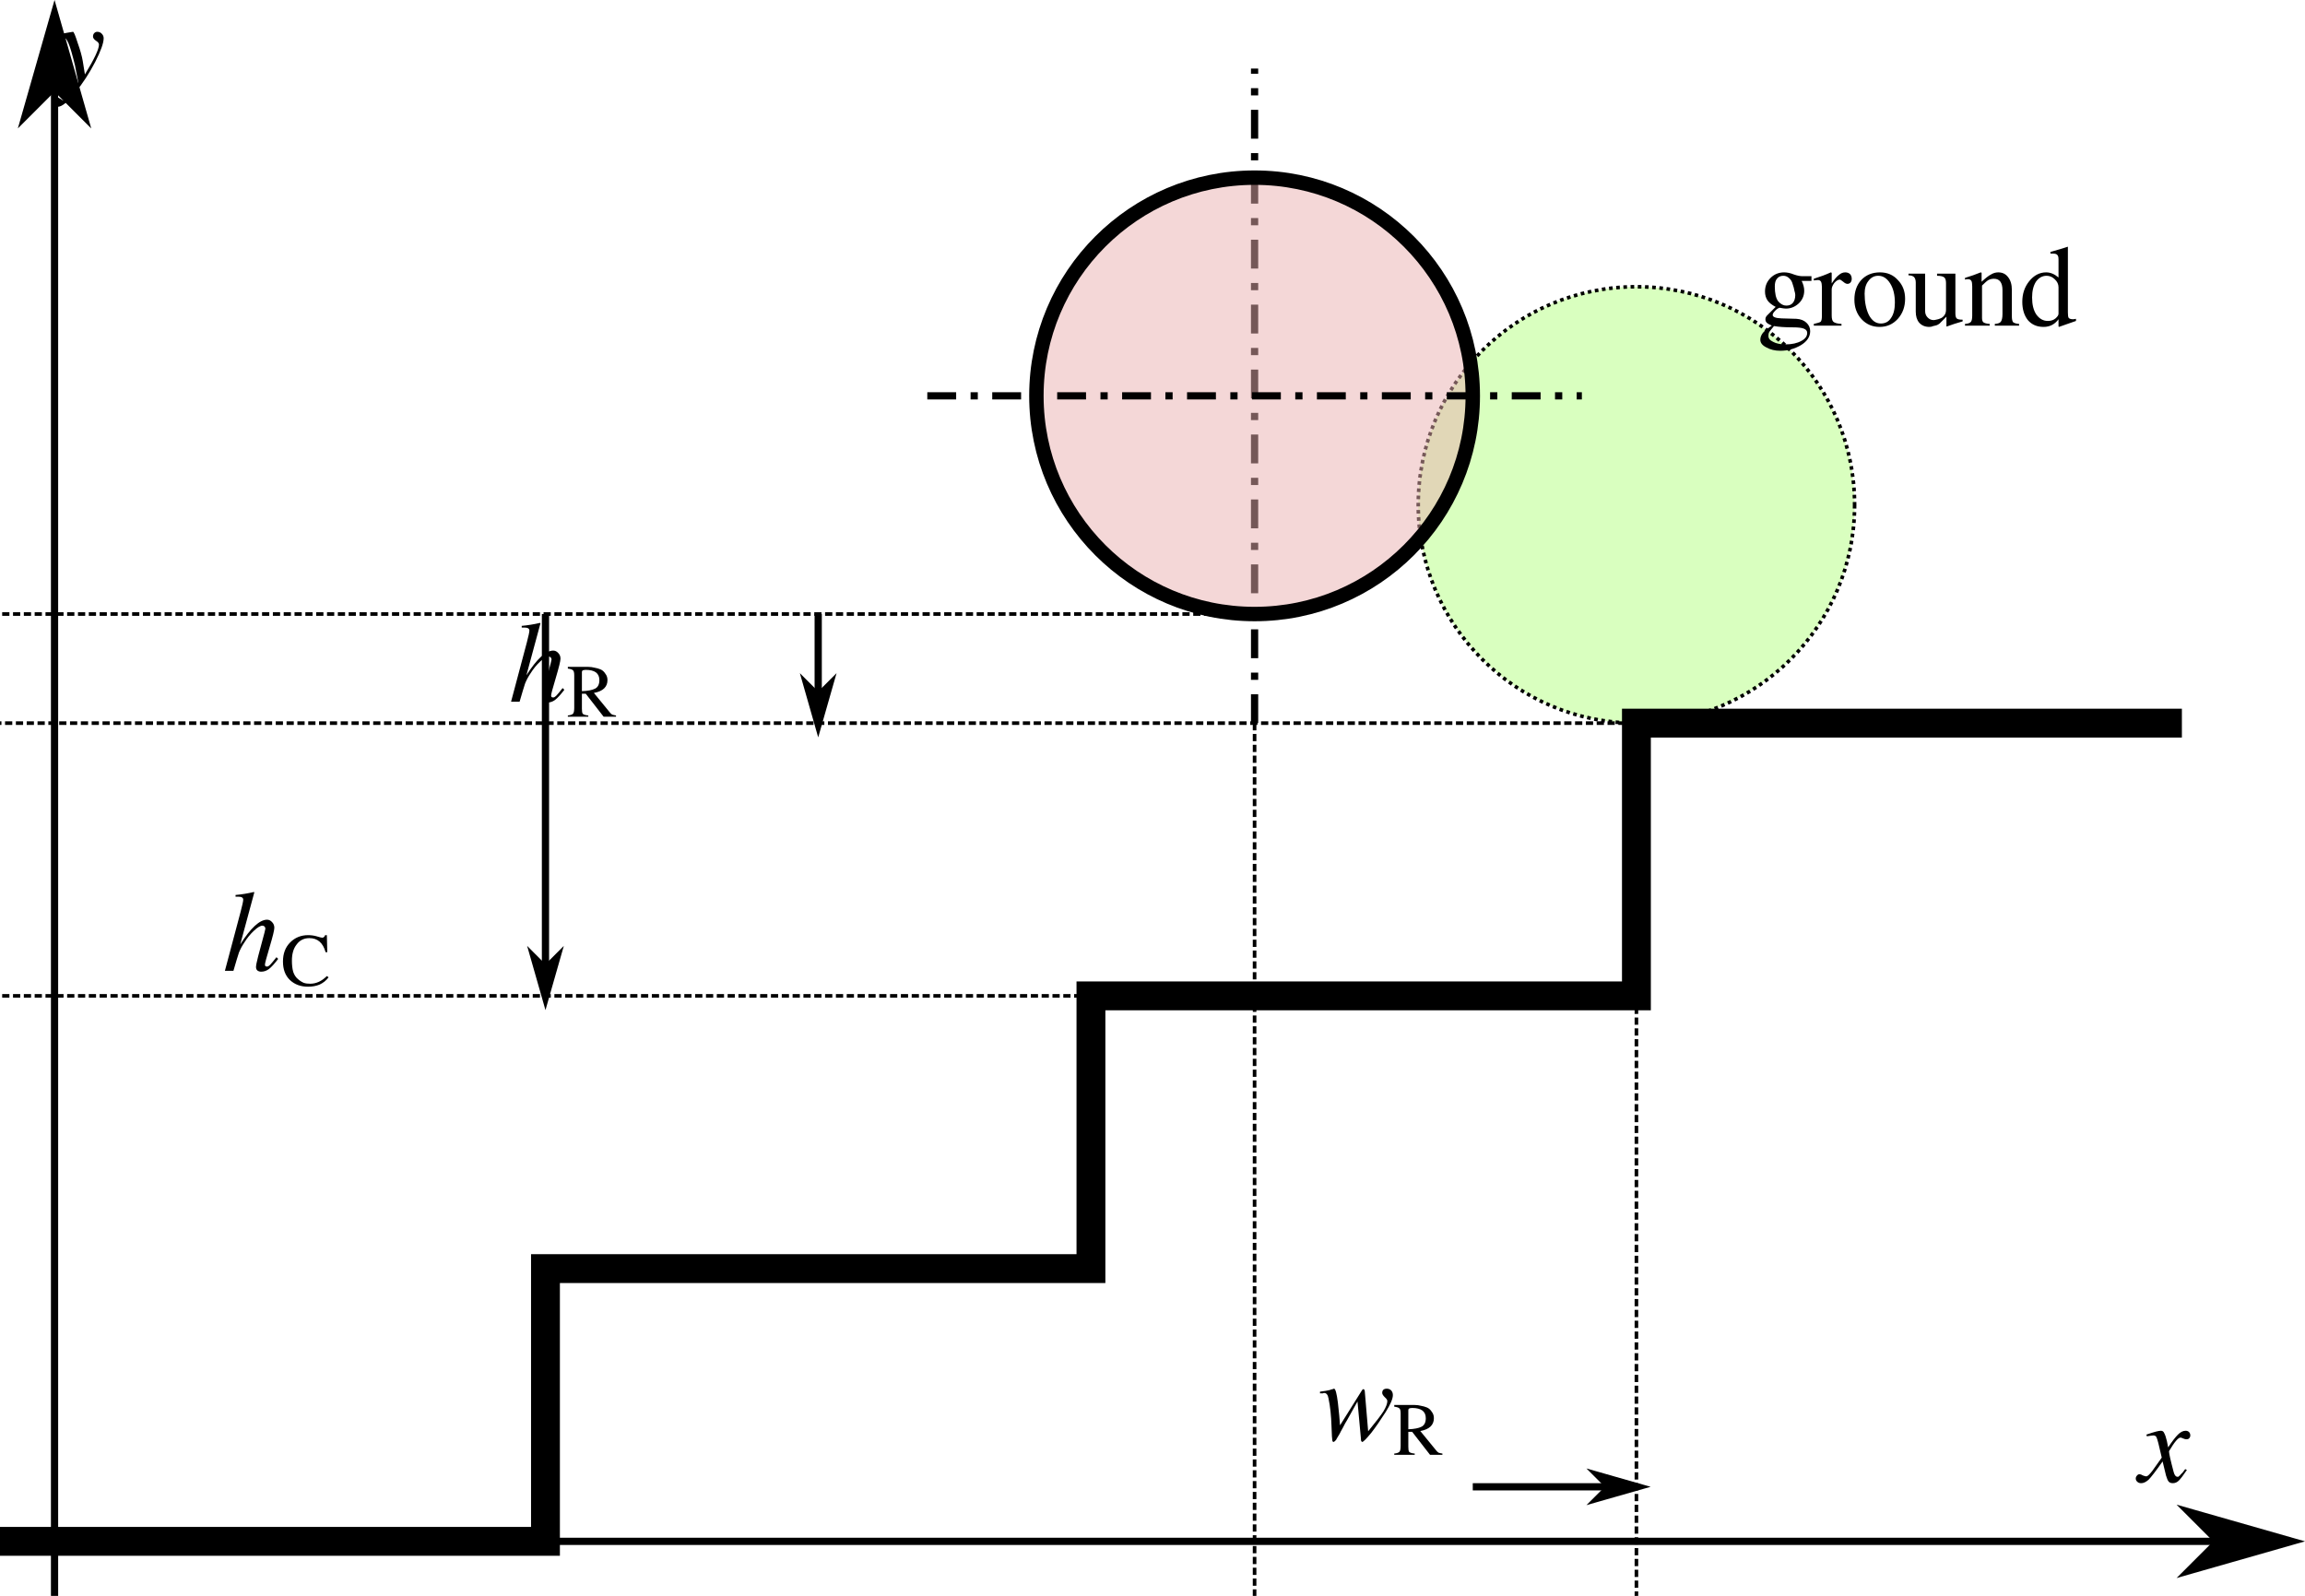
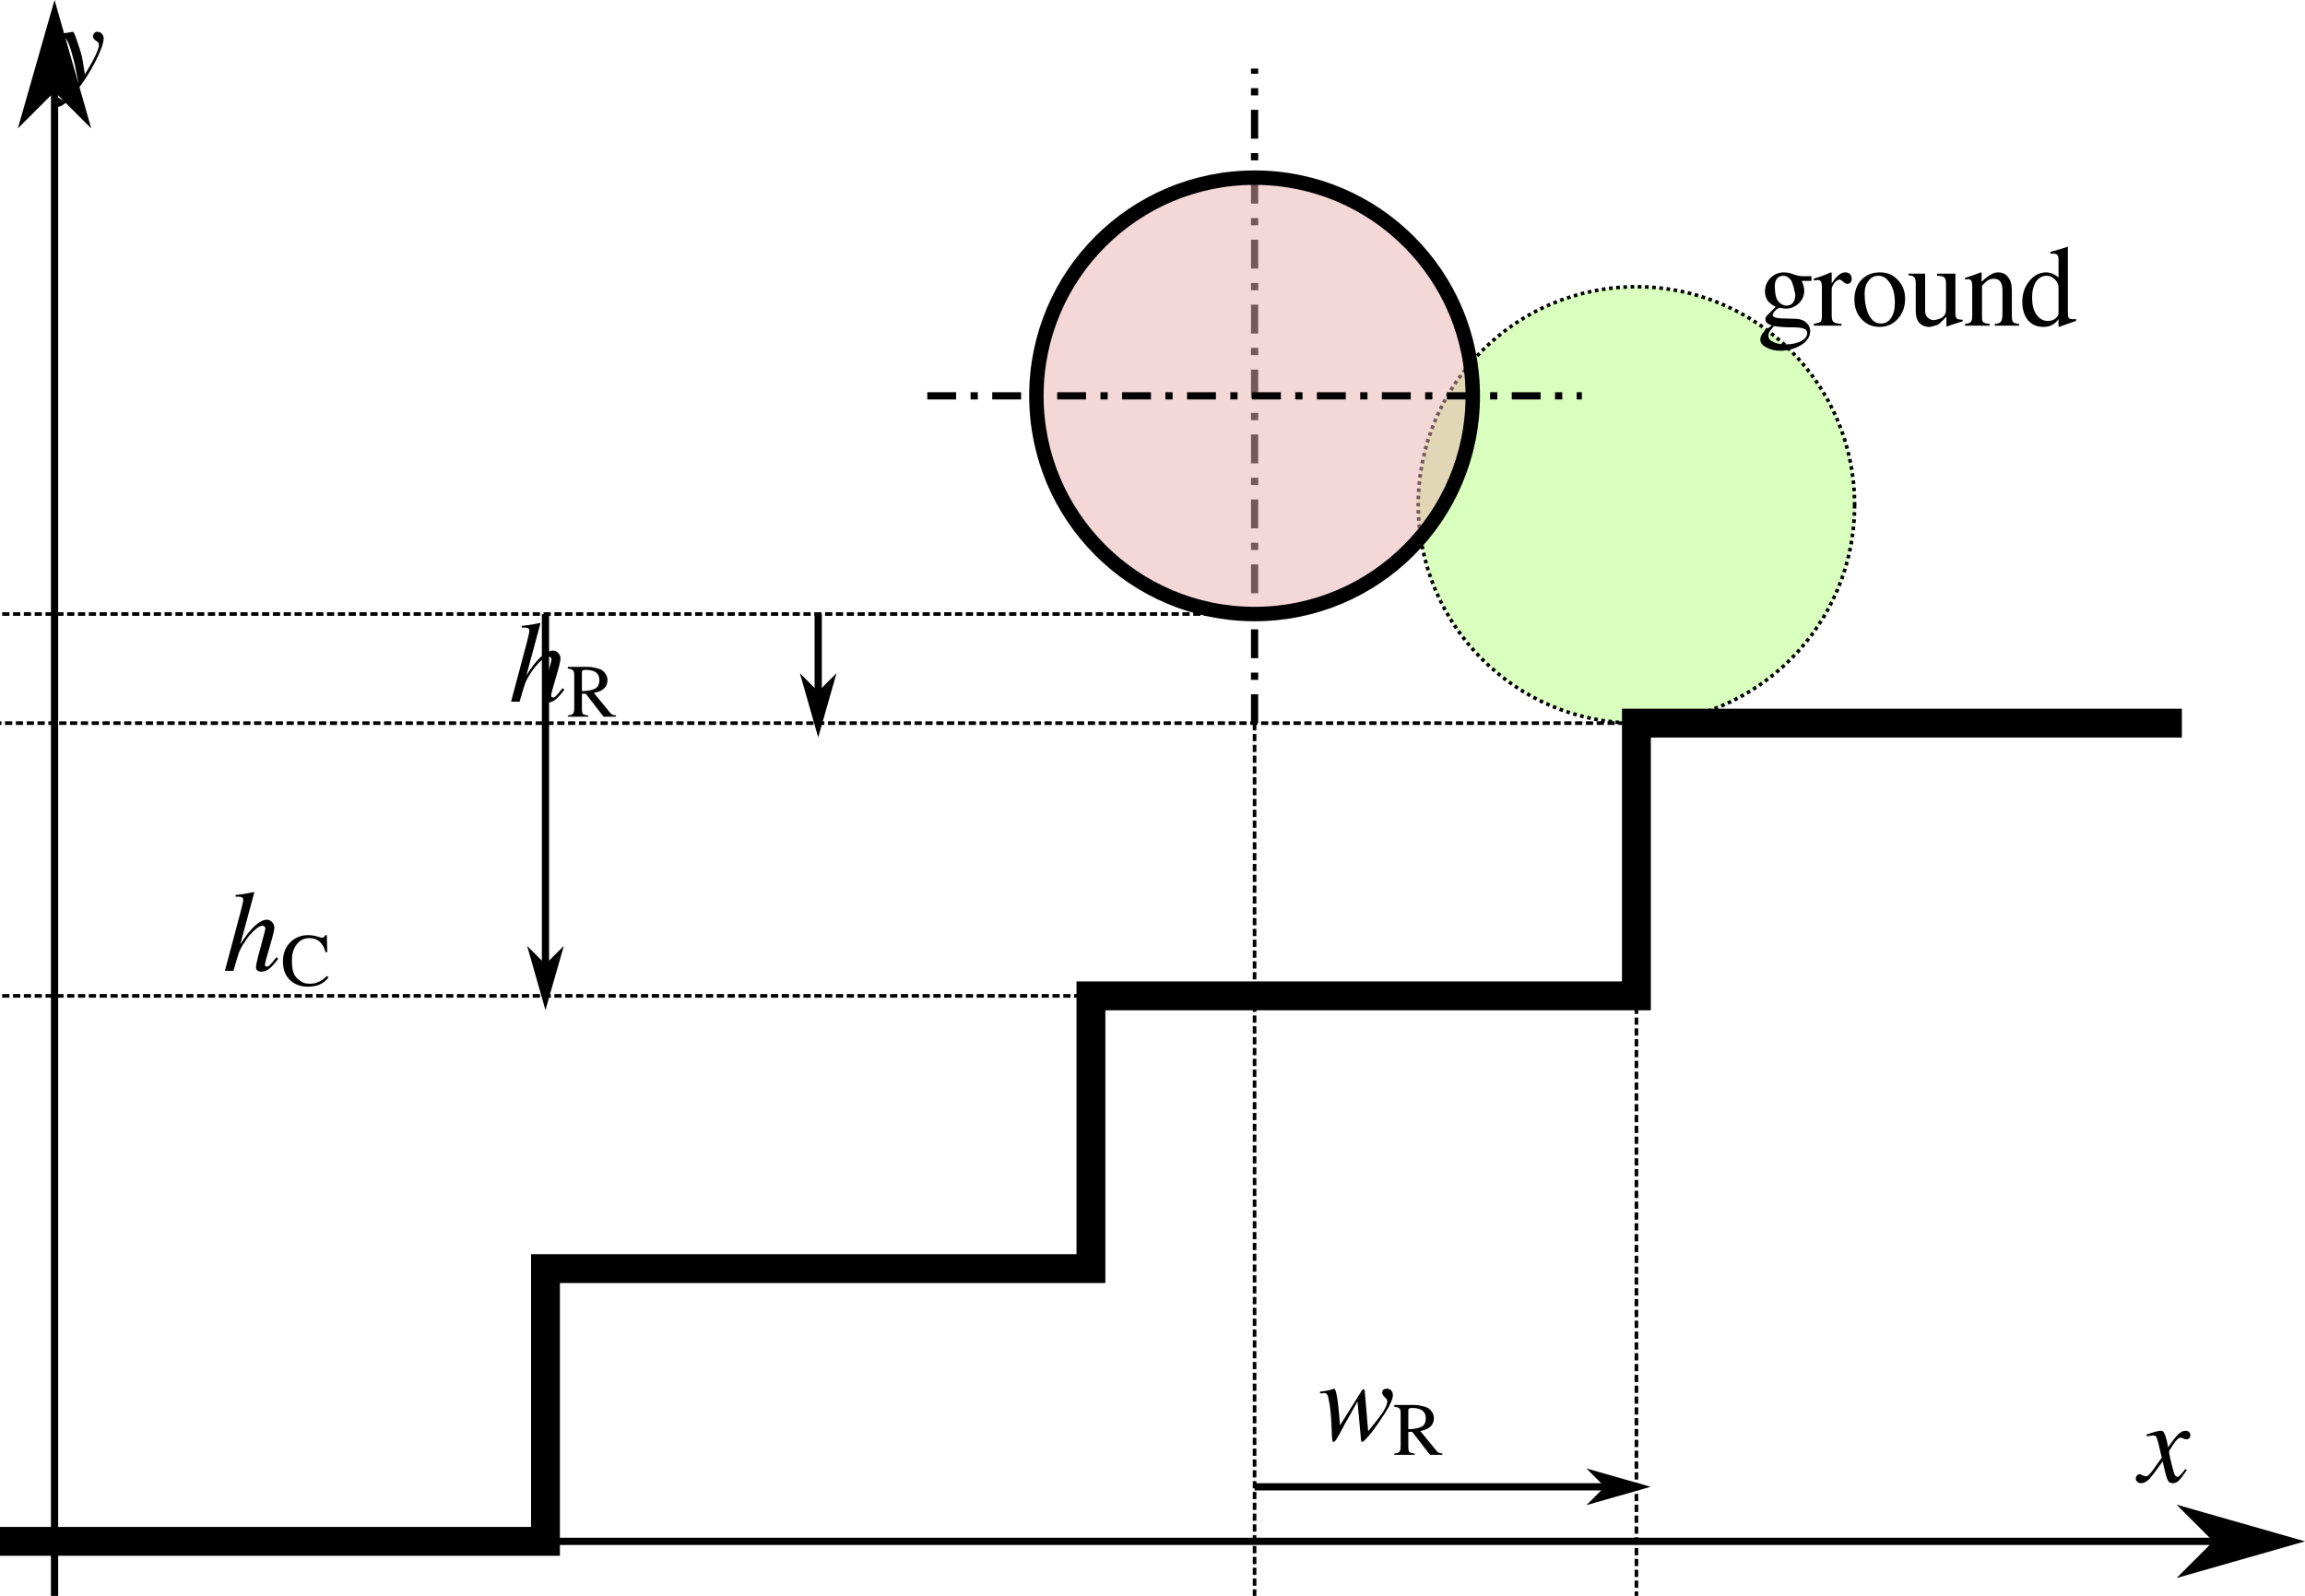
<svg xmlns="http://www.w3.org/2000/svg" width="84.514mm" height="58.514mm" viewBox="0 0 84.514 58.514" version="1.1" id="svg8">
  <defs id="defs2">
    <marker orient="auto" refY="0" refX="0" id="marker1142" style="overflow:visible">
      <path id="path1140" d="M 0,0 5,-5 -12.5,0 5,5 Z" style="fill:#000000;fill-opacity:1;fill-rule:evenodd;stroke:#000000;stroke-width:1pt;stroke-opacity:1" transform="matrix(-0.4,0,0,-0.4,-4,0)" />
    </marker>
    <marker orient="auto" refY="0" refX="0" id="marker6137" style="overflow:visible">
      <path id="path6135" d="M 0,0 5,-5 -12.5,0 5,5 Z" style="fill:#000000;fill-opacity:1;fill-rule:evenodd;stroke:#000000;stroke-width:1pt;stroke-opacity:1" transform="matrix(-0.4,0,0,-0.4,-4,0)" />
    </marker>
    <marker orient="auto" refY="0" refX="0" id="marker1123" style="overflow:visible">
      <path id="path1121" d="M 0,0 5,-5 -12.5,0 5,5 Z" style="fill:#000000;fill-opacity:1;fill-rule:evenodd;stroke:#000000;stroke-width:1pt;stroke-opacity:1" transform="matrix(-0.8,0,0,-0.8,-10,0)" />
    </marker>
    <marker style="overflow:visible" id="Arrow1Lend" refX="0" refY="0" orient="auto">
      <path transform="matrix(-0.8,0,0,-0.8,-10,0)" style="fill:#000000;fill-opacity:1;fill-rule:evenodd;stroke:#000000;stroke-width:1pt;stroke-opacity:1" d="M 0,0 5,-5 -12.5,0 5,5 Z" id="path834" />
    </marker>
    <marker style="overflow:visible" id="Arrow1Mend-3" refX="0" refY="0" orient="auto">
      <path transform="matrix(-0.4,0,0,-0.4,-4,0)" style="fill:#000000;fill-opacity:1;fill-rule:evenodd;stroke:#000000;stroke-width:1pt;stroke-opacity:1" d="M 0,0 5,-5 -12.5,0 5,5 Z" id="path4573-6" />
    </marker>
    <marker style="overflow:visible" id="Arrow1Mend-6" refX="0" refY="0" orient="auto">
      <path transform="matrix(-0.4,0,0,-0.4,-4,0)" style="fill:#000000;fill-opacity:1;fill-rule:evenodd;stroke:#000000;stroke-width:1pt;stroke-opacity:1" d="M 0,0 5,-5 -12.5,0 5,5 Z" id="path4573-2" />
    </marker>
    <marker style="overflow:visible" id="Arrow1Mend-6-1" refX="0" refY="0" orient="auto">
      <path transform="matrix(-0.4,0,0,-0.4,-4,0)" style="fill:#000000;fill-opacity:1;fill-rule:evenodd;stroke:#000000;stroke-width:1pt;stroke-opacity:1" d="M 0,0 5,-5 -12.5,0 5,5 Z" id="path4573-2-2" />
    </marker>
    <marker orient="auto" refY="0" refX="0" id="marker6137-6" style="overflow:visible">
      <path id="path6135-0" d="M 0,0 5,-5 -12.5,0 5,5 Z" style="fill:#000000;fill-opacity:1;fill-rule:evenodd;stroke:#000000;stroke-width:1pt;stroke-opacity:1" transform="matrix(-0.4,0,0,-0.4,-4,0)" />
    </marker>
  </defs>
  <g transform="translate(-20,-110.4864)" id="layer1">
    <circle style="opacity:1;fill:#b3ff80;fill-opacity:0.502;stroke:#000000;stroke-width:0.132;stroke-miterlimit:4;stroke-dasharray:0.132, 0.132;stroke-dashoffset:0;stroke-opacity:1" id="circle905" cx="80" cy="129" r="8" />
    <path id="path825" d="m 66,137 0,-24" style="fill:none;stroke:#000000;stroke-width:0.265;stroke-linecap:butt;stroke-linejoin:miter;stroke-miterlimit:4;stroke-dasharray:1.058, 0.529, 0.265, 0.529;stroke-dashoffset:0;stroke-opacity:1" />
    <path id="path821" d="m 20,167 h 20 v -10 h 20 v -10 h 20 v -10 h 20" style="fill:none;stroke:#000000;stroke-width:1.058;stroke-linecap:butt;stroke-linejoin:miter;stroke-miterlimit:4;stroke-dasharray:none;stroke-opacity:1" />
    <circle r="8" cy="125" cx="66" id="path823" style="opacity:1;fill:#e9afaf;fill-opacity:0.502;stroke:#000000;stroke-width:0.529;stroke-miterlimit:4;stroke-dasharray:none;stroke-dashoffset:0;stroke-opacity:1" />
    <path style="fill:none;stroke:#000000;stroke-width:0.265;stroke-linecap:butt;stroke-linejoin:miter;stroke-miterlimit:4;stroke-dasharray:1.058, 0.529, 0.265, 0.529;stroke-dashoffset:0;stroke-opacity:1" d="m 54,125 24,0" id="path827" />
    <path id="path829" d="m 36,167 h 68" style="fill:none;stroke:#000000;stroke-width:0.265px;stroke-linecap:butt;stroke-linejoin:miter;stroke-opacity:1;marker-end:url(#Arrow1Lend)" />
    <path id="path1113" d="M 22,169 V 111" style="fill:none;stroke:#000000;stroke-width:0.265px;stroke-linecap:butt;stroke-linejoin:miter;stroke-opacity:1;marker-end:url(#marker1123)" />
    <path id="path1149" d="M 66,133 H 20" style="fill:none;stroke:#000000;stroke-width:0.132;stroke-linecap:butt;stroke-linejoin:miter;stroke-miterlimit:4;stroke-dasharray:0.265, 0.132;stroke-dashoffset:0;stroke-opacity:1" />
    <path id="path1445" d="M 80,147 80,169" style="fill:none;stroke:#000000;stroke-width:0.132;stroke-linecap:butt;stroke-linejoin:miter;stroke-miterlimit:4;stroke-dasharray:0.265, 0.132;stroke-dashoffset:0;stroke-opacity:1" />
    <text id="text1449" y="164.821" x="102" style="font-style:normal;font-variant:normal;font-weight:normal;font-stretch:normal;font-size:4.233px;line-height:1.25;font-family:FreeSerif;-inkscape-font-specification:FreeSerif;text-align:center;letter-spacing:0px;word-spacing:0px;text-anchor:middle;fill:#000000;fill-opacity:1;stroke:none;stroke-width:0.265" xml:space="preserve">
      <tspan style="font-style:italic;font-variant:normal;font-weight:normal;font-stretch:normal;font-family:FreeSerif;-inkscape-font-specification:'FreeSerif Italic';stroke-width:0.265" y="164.821" x="102" id="tspan1447">x</tspan>
    </text>
    <text id="text1627" y="113.529" x="25.471" style="font-style:normal;font-variant:normal;font-weight:normal;font-stretch:normal;font-size:4.233px;line-height:1.25;font-family:FreeSerif;-inkscape-font-specification:FreeSerif;text-align:center;letter-spacing:0px;word-spacing:0px;text-anchor:middle;fill:#000000;fill-opacity:1;stroke:none;stroke-width:0.265" xml:space="preserve">
      <tspan style="font-style:italic;font-variant:normal;font-weight:normal;font-stretch:normal;font-family:FreeSerif;-inkscape-font-specification:'FreeSerif Italic';stroke-width:0.265" y="113.529" x="25.471" id="tspan1625">y</tspan>
    </text>
    <text xml:space="preserve" style="font-style:normal;font-variant:normal;font-weight:normal;font-stretch:normal;font-size:4.233px;line-height:1.25;font-family:FreeSerif;-inkscape-font-specification:FreeSerif;text-align:center;letter-spacing:0px;word-spacing:0px;text-anchor:middle;fill:#000000;fill-opacity:1;stroke:none;stroke-width:0.265" x="76.896" y="163.276" id="text1686">
      <tspan id="tspan1684" x="76.896" y="163.276" style="font-style:italic;font-variant:normal;font-weight:normal;font-stretch:normal;font-family:FreeSerif;-inkscape-font-specification:'FreeSerif Italic';stroke-width:0.265">w<tspan style="font-style:normal;font-variant:normal;font-weight:normal;font-stretch:normal;font-size:2.752px;font-family:FreeSerif;-inkscape-font-specification:FreeSerif;baseline-shift:sub;stroke-width:0.265" id="tspan1682">R</tspan>
      </tspan>
    </text>
    <path id="path5248" d="M 80,137 H 20" style="fill:none;stroke:#000000;stroke-width:0.132;stroke-linecap:butt;stroke-linejoin:miter;stroke-miterlimit:4;stroke-dasharray:0.265, 0.132;stroke-dashoffset:0;stroke-opacity:1" />
    <path id="path3745-9" d="m 50,133 0,4" style="fill:none;stroke:#000000;stroke-width:0.265;stroke-linecap:butt;stroke-linejoin:miter;stroke-miterlimit:4;stroke-dasharray:none;stroke-opacity:1;marker-end:url(#Arrow1Mend-6)" />
    <text xml:space="preserve" style="font-style:normal;font-variant:normal;font-weight:normal;font-stretch:normal;font-size:4.233px;line-height:1.25;font-family:FreeSerif;-inkscape-font-specification:FreeSerif;text-align:center;letter-spacing:0px;word-spacing:0px;text-anchor:middle;fill:#000000;fill-opacity:1;stroke:none;stroke-width:0.265" x="46.986" y="136.216" id="text1653-7-0">
      <tspan id="tspan1651-5-9" x="46.986" y="136.216" style="font-style:italic;font-variant:normal;font-weight:normal;font-stretch:normal;font-family:FreeSerif;-inkscape-font-specification:'FreeSerif Italic';stroke-width:0.265">h<tspan style="font-style:normal;font-variant:normal;font-weight:normal;font-stretch:normal;font-size:2.752px;font-family:FreeSerif;-inkscape-font-specification:FreeSerif;baseline-shift:sub;stroke-width:0.265" id="tspan1649-3-3">R</tspan>
      </tspan>
    </text>
    <path style="fill:none;stroke:#000000;stroke-width:0.132;stroke-linecap:butt;stroke-linejoin:miter;stroke-miterlimit:4;stroke-dasharray:0.265, 0.132;stroke-dashoffset:0;stroke-opacity:1" d="m 66,137 -10e-7,32" id="path6119" />
-     <path id="path6127-6" d="m 74,165 h 6" style="fill:none;stroke:#000000;stroke-width:0.265px;stroke-linecap:butt;stroke-linejoin:miter;stroke-opacity:1;marker-end:url(#marker6137-6)" />
+     <path id="path6127-6" d="m 66,165 14,0" style="fill:none;stroke:#000000;stroke-width:0.265px;stroke-linecap:butt;stroke-linejoin:miter;stroke-opacity:1;marker-end:url(#marker6137-6)" />
    <text id="text6484" y="117" x="70" style="font-style:normal;font-variant:normal;font-weight:normal;font-stretch:normal;font-size:4.233px;line-height:1.25;font-family:FreeSerif;-inkscape-font-specification:FreeSerif;letter-spacing:0px;word-spacing:0px;fill:#000000;fill-opacity:1;stroke:none;stroke-width:0.265" xml:space="preserve" />
    <path style="fill:none;stroke:#000000;stroke-width:0.132;stroke-linecap:butt;stroke-linejoin:miter;stroke-miterlimit:4;stroke-dasharray:0.265, 0.132;stroke-dashoffset:0;stroke-opacity:1" d="M 66,147 H 20" id="path896" />
    <path style="fill:none;stroke:#000000;stroke-width:0.265;stroke-linecap:butt;stroke-linejoin:miter;stroke-miterlimit:4;stroke-dasharray:none;stroke-opacity:1;marker-end:url(#marker1142)" d="m 40,133 -2e-6,14" id="path1138" />
    <text xml:space="preserve" style="font-style:normal;font-variant:normal;font-weight:normal;font-stretch:normal;font-size:4.233px;line-height:1.25;font-family:FreeSerif;-inkscape-font-specification:FreeSerif;text-align:center;letter-spacing:0px;word-spacing:0px;text-anchor:middle;fill:#000000;fill-opacity:1;stroke:none;stroke-width:0.265" x="36.497" y="146.082" id="text1653-7-0-5">
      <tspan id="tspan1651-5-9-3" x="36.497" y="146.082" style="font-style:italic;font-variant:normal;font-weight:normal;font-stretch:normal;font-family:FreeSerif;-inkscape-font-specification:'FreeSerif Italic';stroke-width:0.265">h<tspan style="font-style:normal;font-variant:normal;font-weight:normal;font-stretch:normal;font-size:2.752px;font-family:FreeSerif;-inkscape-font-specification:FreeSerif;baseline-shift:sub;stroke-width:0.265" id="tspan1649-3-3-5">C</tspan>
      </tspan>
    </text>
    <text id="text1653-7-0-3" y="122.425" x="92.961" style="font-style:normal;font-variant:normal;font-weight:normal;font-stretch:normal;font-size:4.233px;line-height:1.25;font-family:FreeSerif;-inkscape-font-specification:FreeSerif;text-align:center;letter-spacing:0px;word-spacing:0px;text-anchor:middle;fill:#000000;fill-opacity:1;stroke:none;stroke-width:0.265" xml:space="preserve">
      <tspan style="font-style:normal;font-variant:normal;font-weight:normal;font-stretch:normal;font-family:FreeSerif;-inkscape-font-specification:'FreeSerif Italic';stroke-width:0.265" y="122.425" x="92.961" id="tspan1651-5-9-6">ground</tspan>
    </text>
  </g>
</svg>
